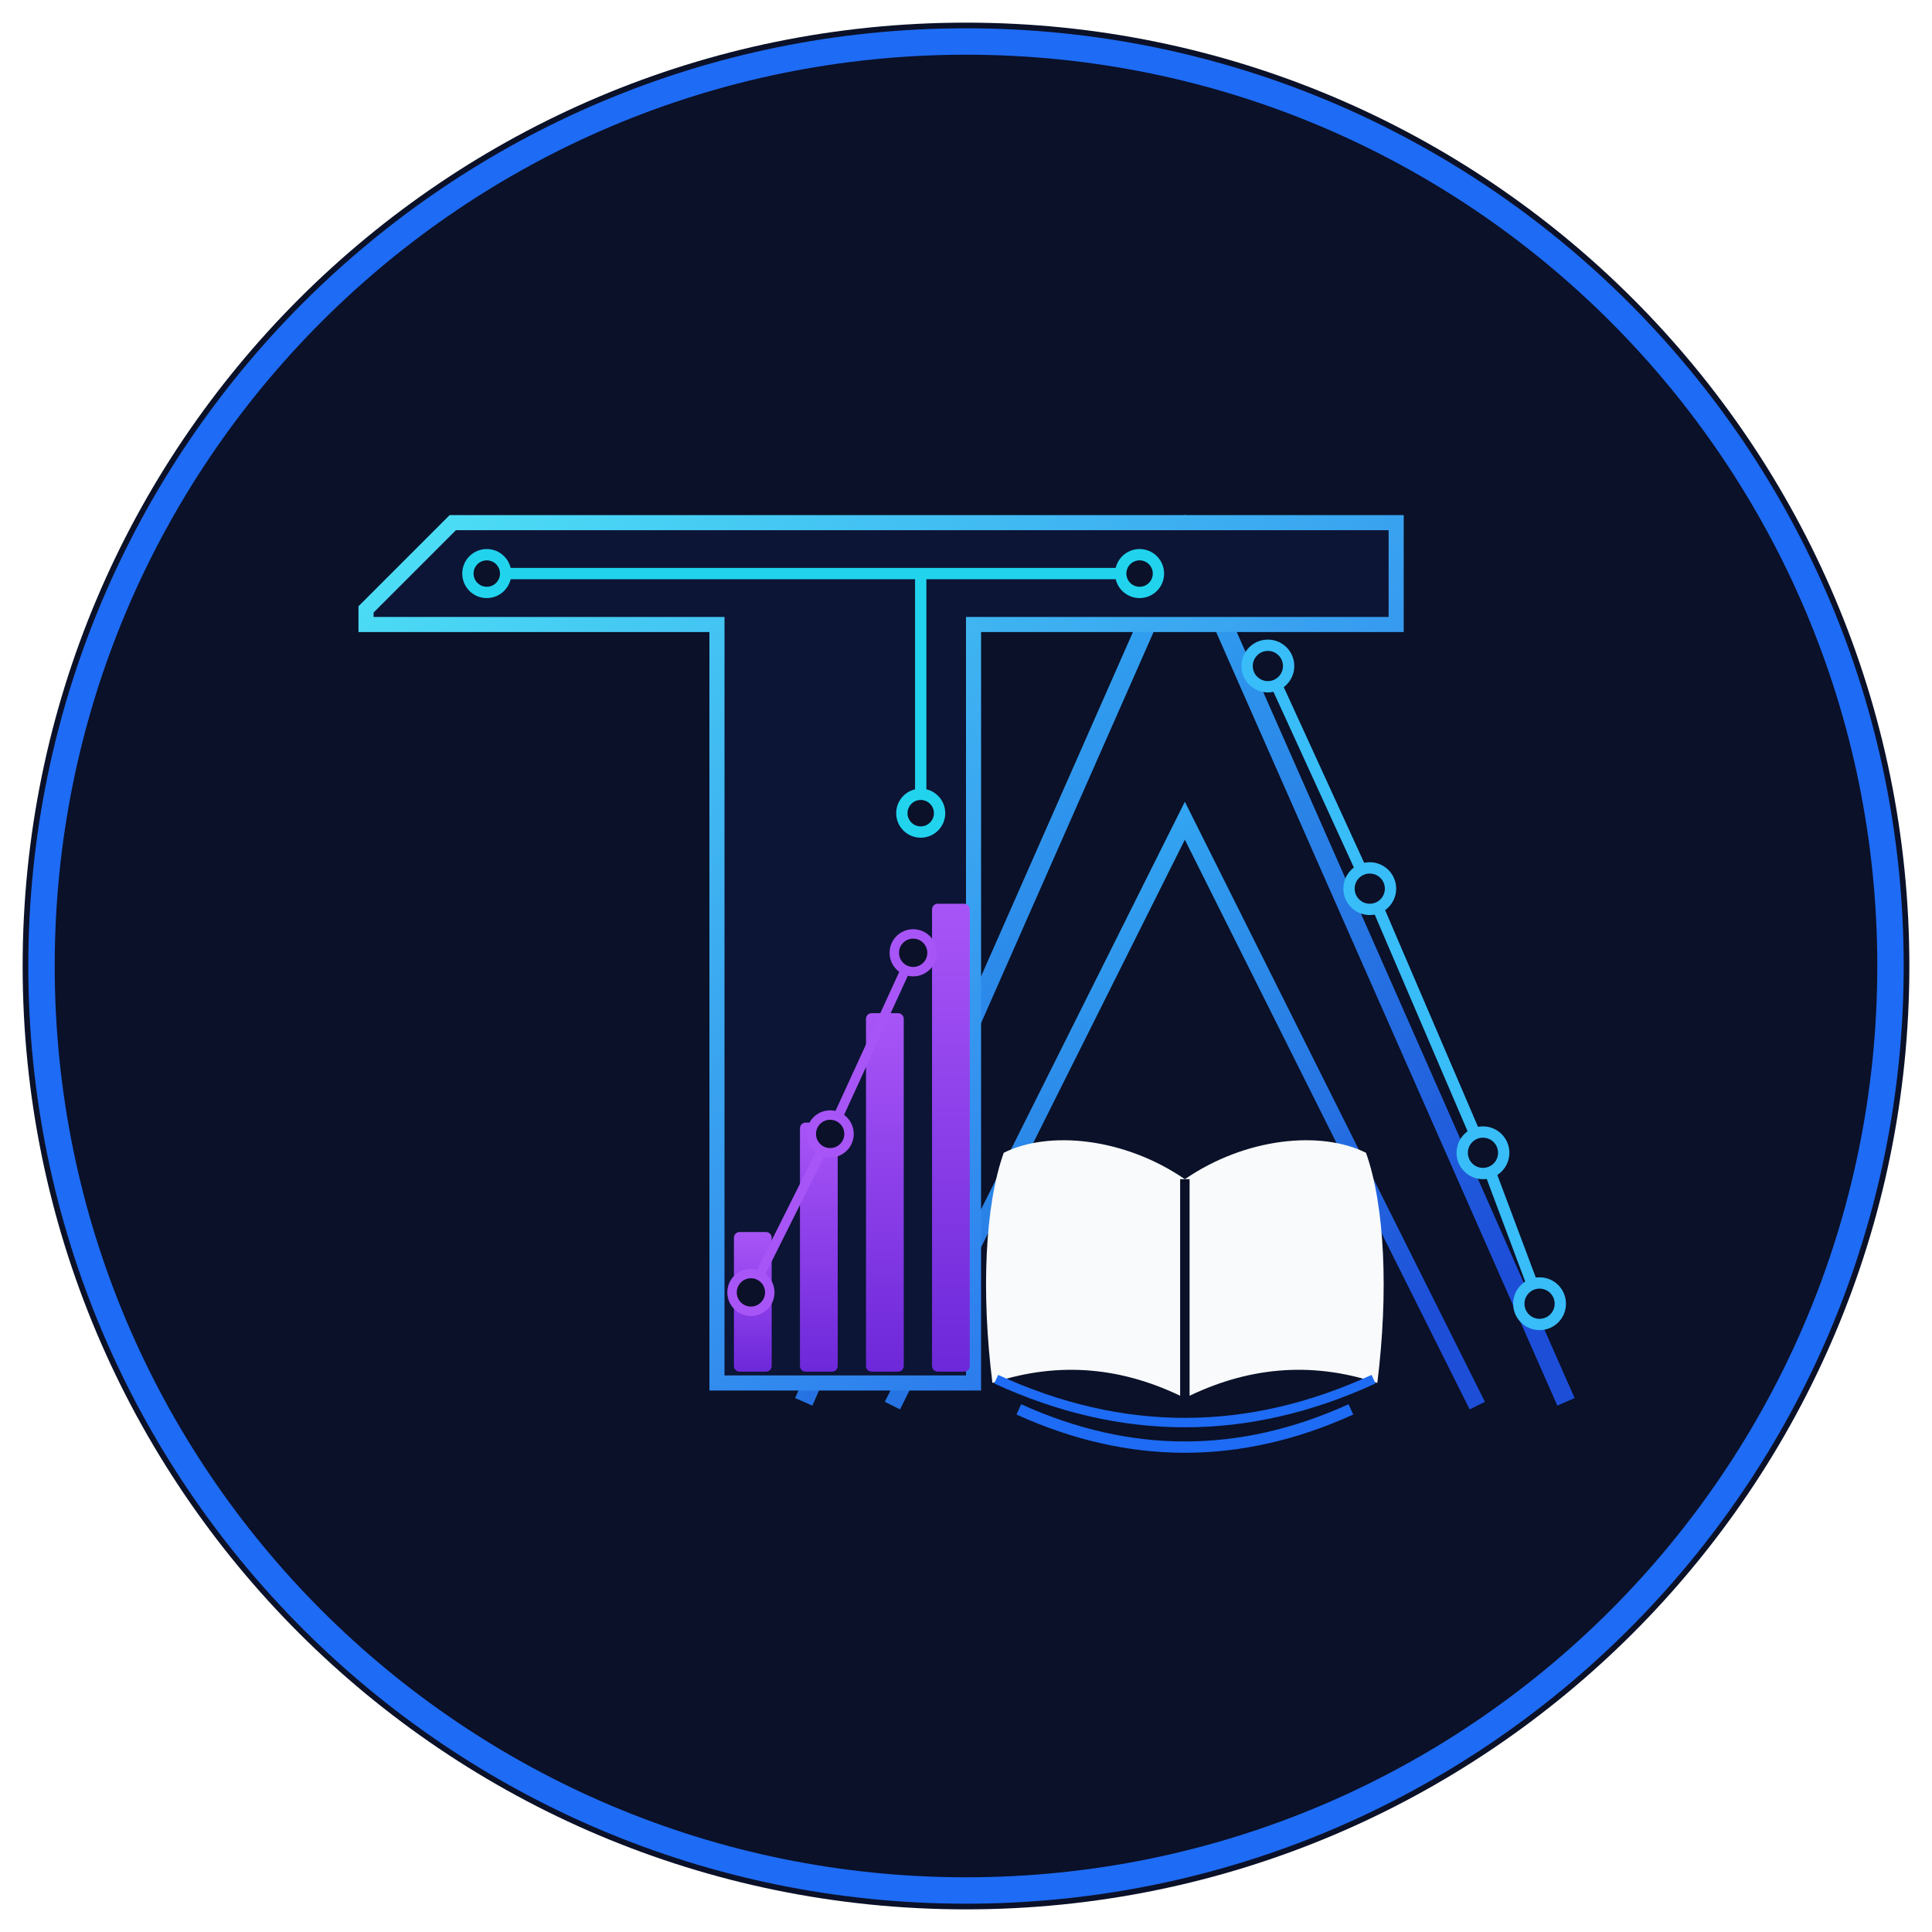
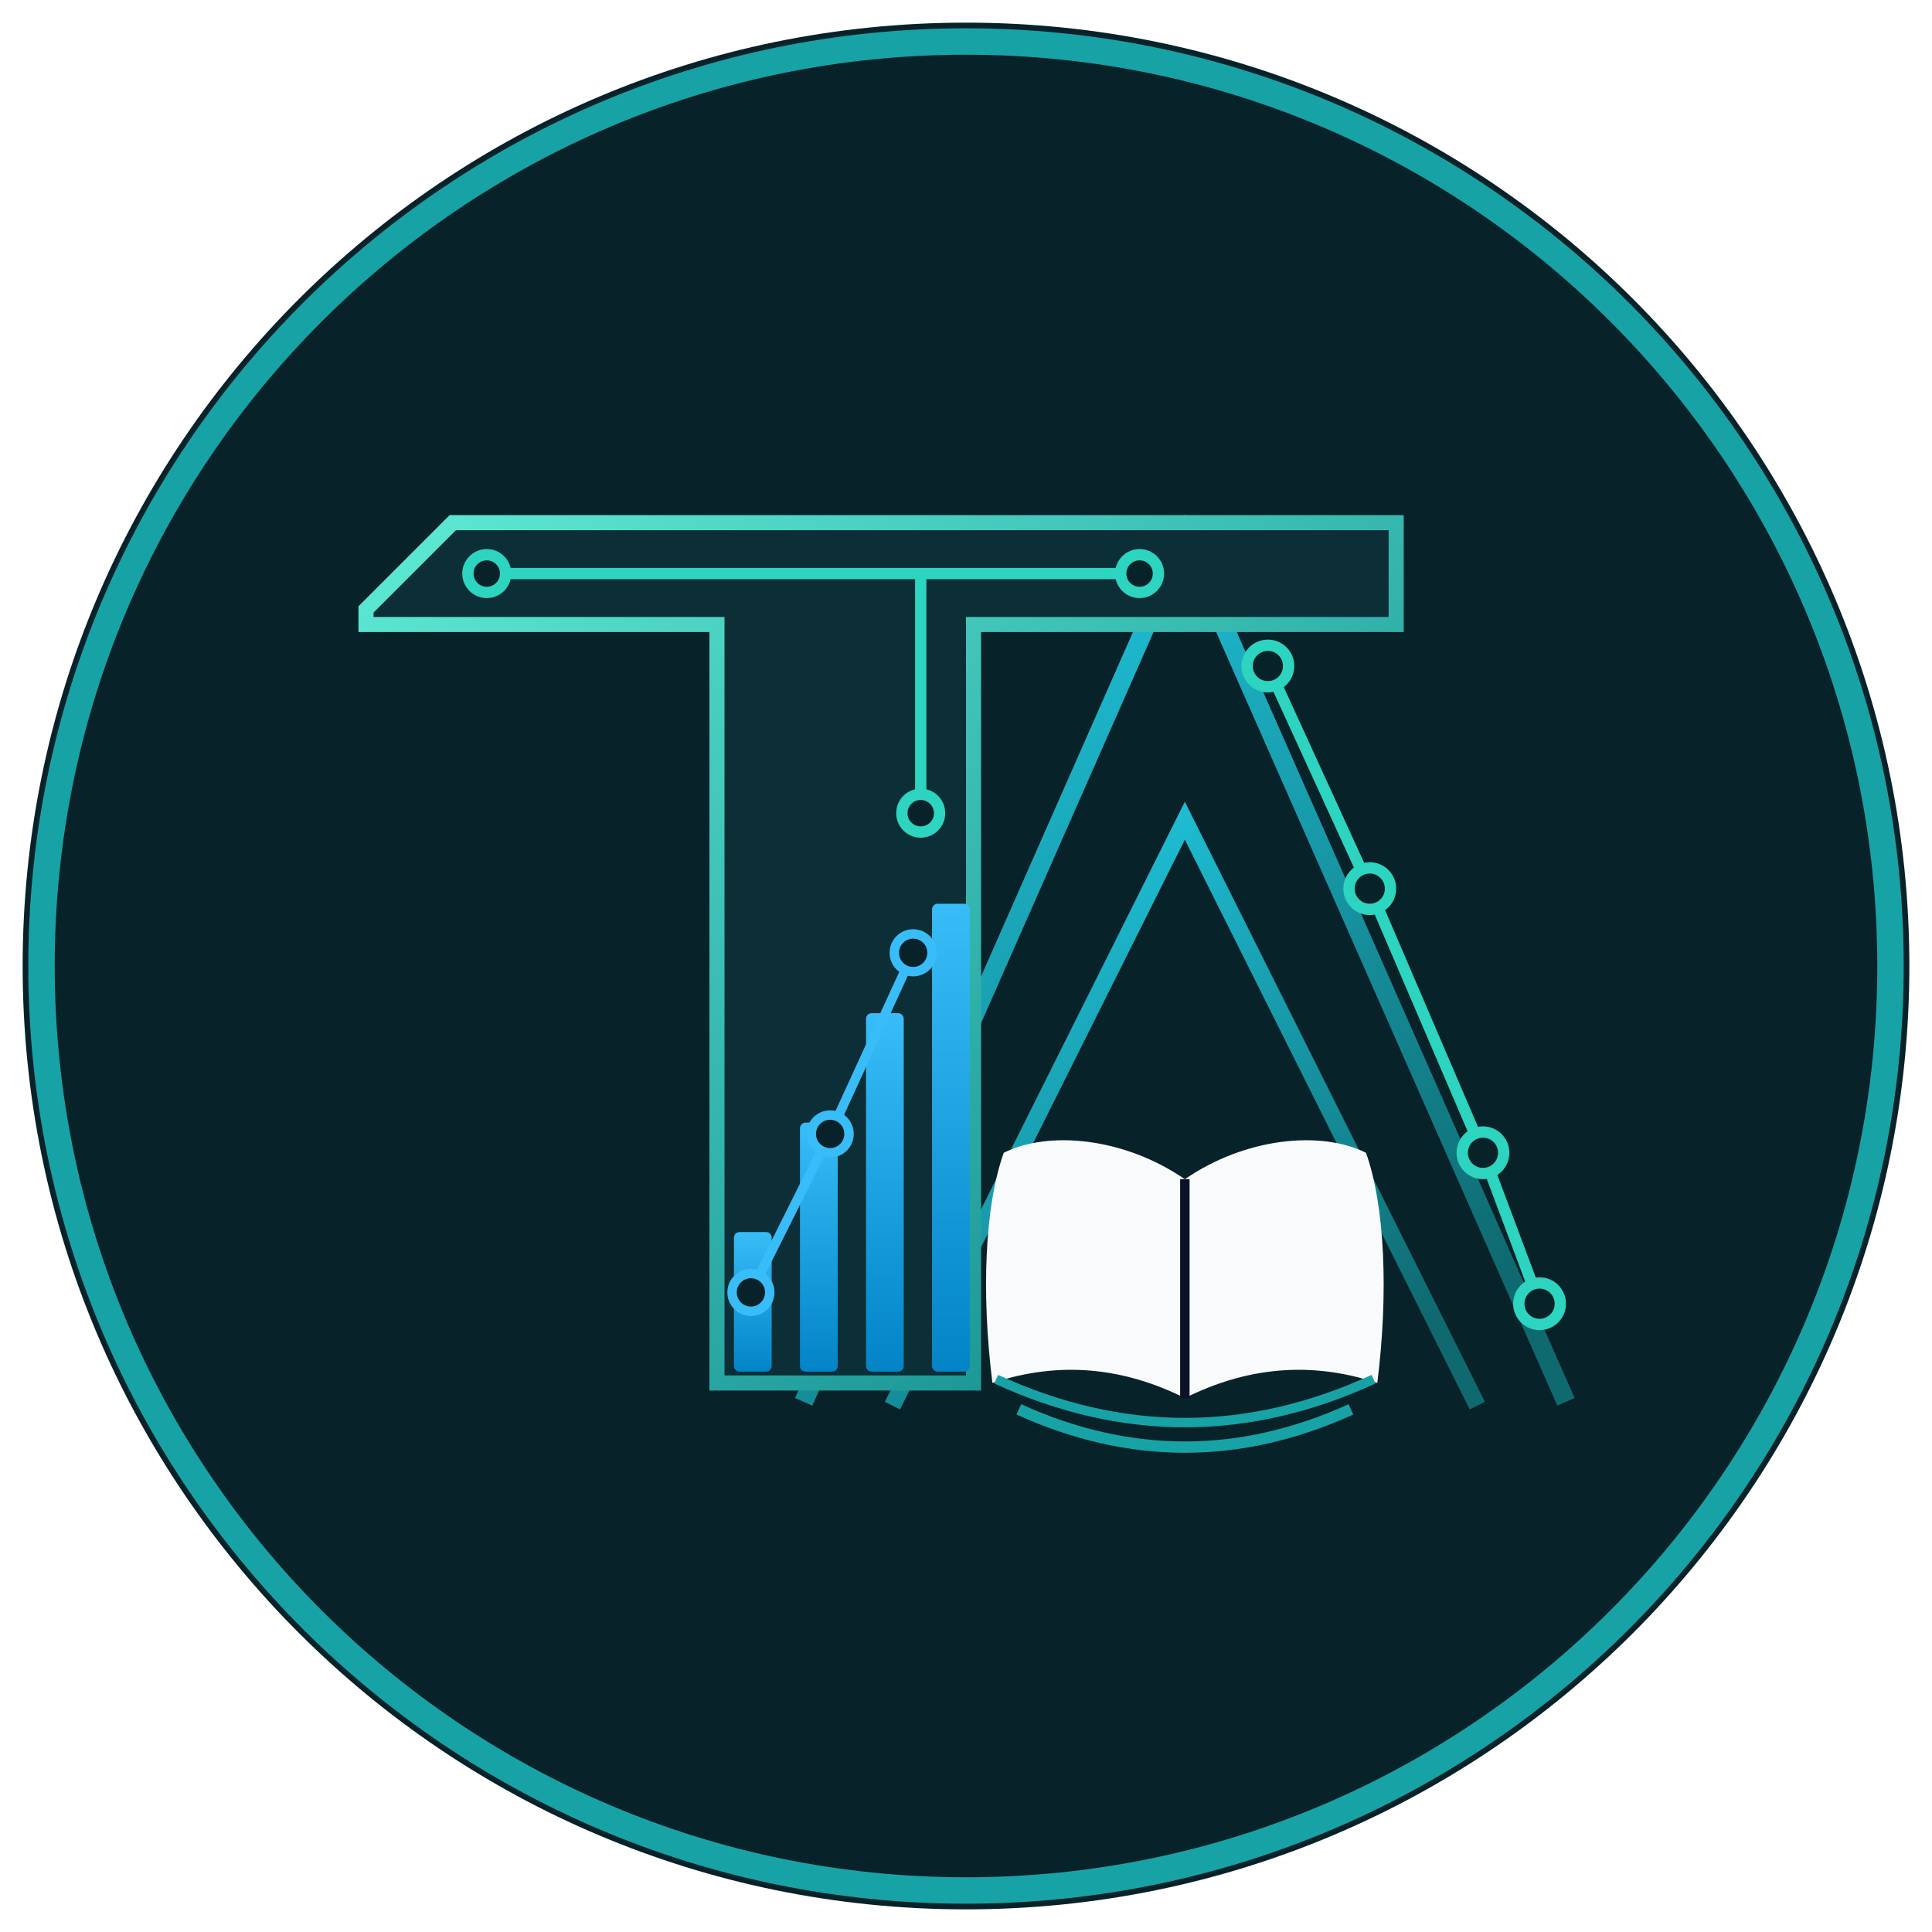
<svg xmlns="http://www.w3.org/2000/svg" viewBox="0 0 1024 1024" role="img" aria-label="ASMARE BELAY monogram">
  <defs>
    <linearGradient id="tGrad" x1="0" y1="0" x2="1" y2="1">
-       <stop offset="0" stop-color="#4DE1F5" />
-       <stop offset="1" stop-color="#2563EB" />
+       <stop offset="0" stop-color="#5EEAD4" />
+       <stop offset="1" stop-color="#0D8489" />
    </linearGradient>
    <linearGradient id="aGrad" x1="0" y1="0" x2="0.7" y2="1">
-       <stop offset="0" stop-color="#38BDF8" />
-       <stop offset="1" stop-color="#1D4ED8" />
+       <stop offset="0" stop-color="#22D3EE" />
+       <stop offset="1" stop-color="#0F6A70" />
    </linearGradient>
    <linearGradient id="barGrad" x1="0" y1="1" x2="0" y2="0">
-       <stop offset="0" stop-color="#6D28D9" />
-       <stop offset="1" stop-color="#A855F7" />
+       <stop offset="0" stop-color="#0284C7" />
+       <stop offset="1" stop-color="#38BDF8" />
    </linearGradient>
  </defs>
-   <circle cx="512" cy="512" r="500" fill="#0A1128" />
-   <circle cx="512" cy="512" r="490" fill="none" stroke="#1E6BF5" stroke-width="14" />
+   <circle cx="512" cy="512" r="500" fill="#082229" />
+   <circle cx="512" cy="512" r="490" fill="none" stroke="#17A3A6" stroke-width="14" />
  <g transform="translate(-72,-15)">
    <g fill="none" stroke-linejoin="miter" stroke-linecap="butt">
      <path d="M498 758 L700 300 L902 758" stroke="url(#aGrad)" stroke-width="10" />
      <path d="M545 760 L700 450 L855 760" stroke="url(#aGrad)" stroke-width="9" />
    </g>
-     <g fill="none" stroke="#38BDF8" stroke-width="6">
+     <g fill="none" stroke="#2DD4BF" stroke-width="6">
      <path d="M744 368 L798 486 L858 626 L888 706" />
    </g>
-     <g fill="#0A1128" stroke="#38BDF8" stroke-width="6">
+     <g fill="#082229" stroke="#2DD4BF" stroke-width="6">
      <circle cx="744" cy="368" r="11" />
      <circle cx="798" cy="486" r="11" />
      <circle cx="858" cy="626" r="11" />
      <circle cx="888" cy="706" r="11" />
    </g>
-     <path d="M312 292 H812 V346 H588 V748 H452 V346 H266 V338 Z" fill="#0C1535" stroke="url(#tGrad)" stroke-width="8" stroke-linejoin="miter" />
-     <g fill="none" stroke="#22D3EE" stroke-width="6">
+     <path d="M312 292 H812 V346 H588 V748 H452 V346 H266 V338 Z" fill="#0C2E36" stroke="url(#tGrad)" stroke-width="8" stroke-linejoin="miter" />
+     <g fill="none" stroke="#2DD4BF" stroke-width="6">
      <path d="M330 319 H676" />
      <path d="M560 319 V446" />
    </g>
-     <g fill="#0A1128" stroke="#22D3EE" stroke-width="6">
+     <g fill="#082229" stroke="#2DD4BF" stroke-width="6">
      <circle cx="330" cy="319" r="10" />
      <circle cx="676" cy="319" r="10" />
      <circle cx="560" cy="446" r="10" />
    </g>
    <g fill="url(#barGrad)">
      <rect x="461" y="668" width="20" height="74" rx="3" />
      <rect x="496" y="610" width="20" height="132" rx="3" />
      <rect x="531" y="552" width="20" height="190" rx="3" />
      <rect x="566" y="494" width="20" height="248" rx="3" />
    </g>
-     <g fill="none" stroke="#A855F7" stroke-width="5">
+     <g fill="none" stroke="#38BDF8" stroke-width="5">
      <path d="M470 700 L512 616 L556 520" />
    </g>
-     <g fill="#0A1128" stroke="#A855F7" stroke-width="5">
+     <g fill="#082229" stroke="#38BDF8" stroke-width="5">
      <circle cx="470" cy="700" r="10" />
      <circle cx="512" cy="616" r="10" />
      <circle cx="556" cy="520" r="10" />
    </g>
    <path d="M700 640 C668 618 628 614 604 626 C594 654 592 700 598 748 C634 736 668 740 700 756 Z" fill="#F8FAFC" />
    <path d="M700 640 C732 618 772 614 796 626 C806 654 808 700 802 748 C766 736 732 740 700 756 Z" fill="#F8FAFC" />
    <path d="M700 640 V756" stroke="#0A1128" stroke-width="5" />
-     <g fill="none" stroke="#1E6BF5">
+     <g fill="none" stroke="#17A3A6">
      <path d="M600 746 Q700 792 800 746" stroke-width="5" />
      <path d="M612 762 Q700 802 788 762" stroke-width="6" />
    </g>
  </g>
</svg>
